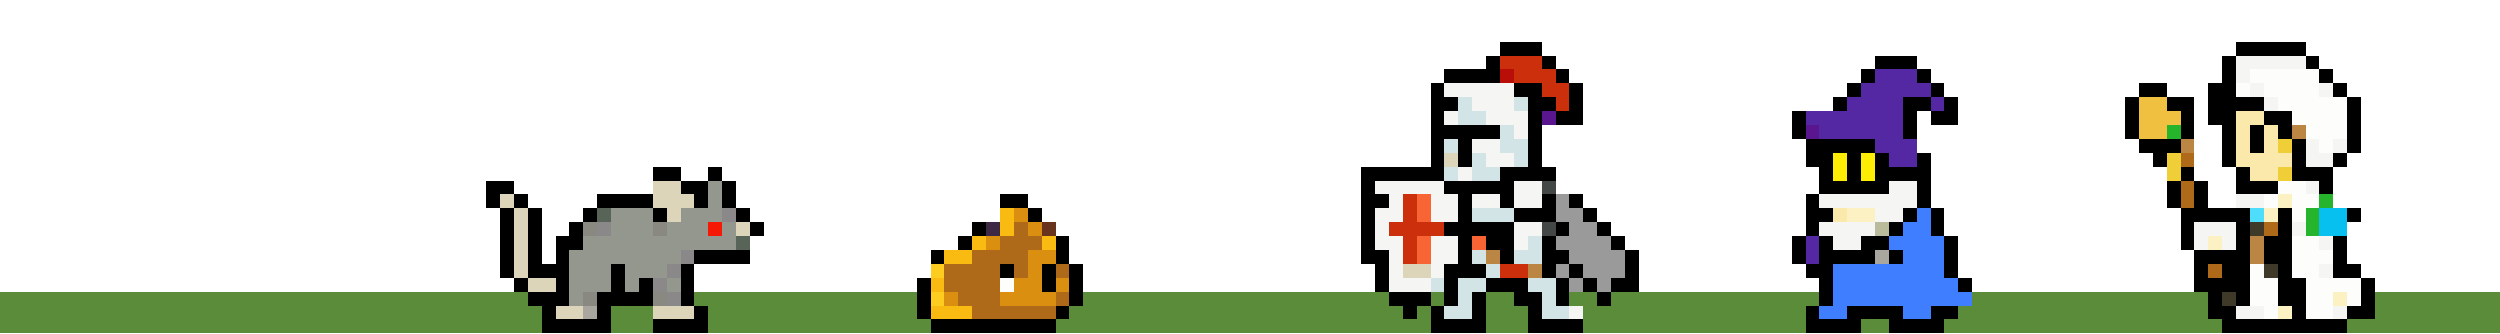
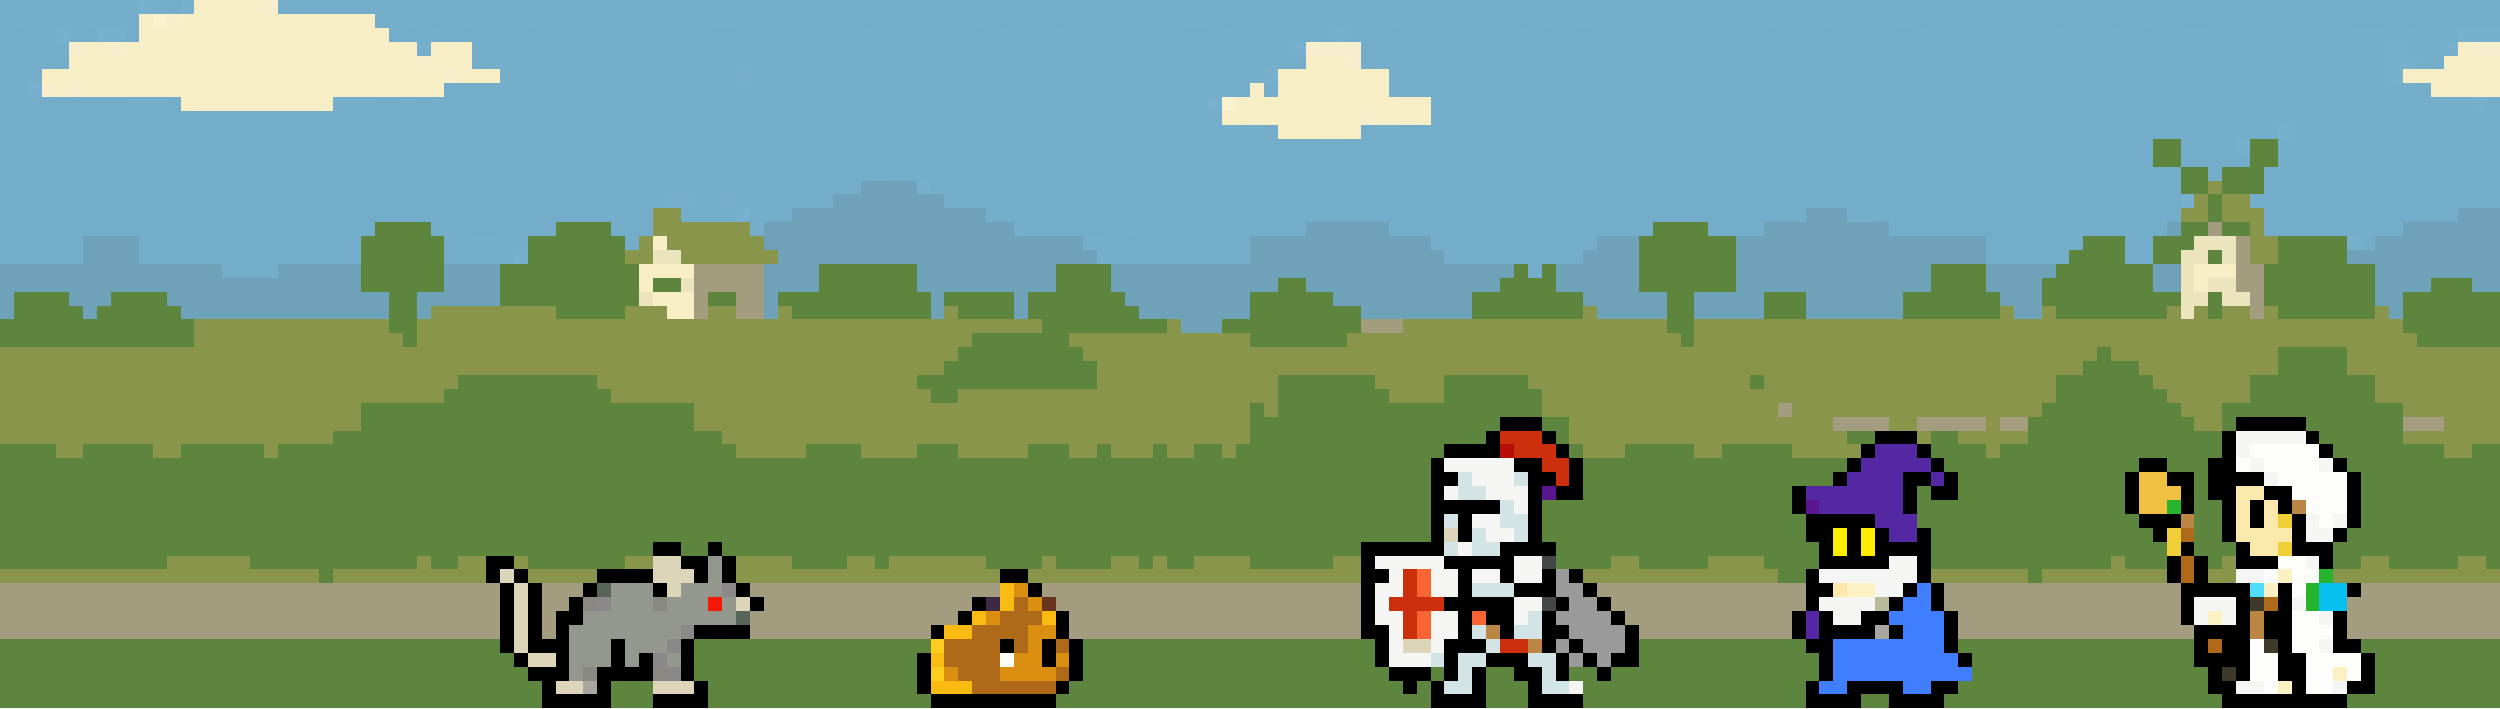
- <svg xmlns="http://www.w3.org/2000/svg" viewBox="0 0 180 24" width="960" height="128" shape-rendering="crispEdges">
+ <svg xmlns="http://www.w3.org/2000/svg" viewBox="0 0 180 51" width="960" height="272" shape-rendering="crispEdges">
  <defs>
    <filter id="flash">
      <feFlood flood-color="#ffffff" />
      <feComposite operator="in" in2="SourceAlpha" />
    </filter>
    <filter id="hit" color-interpolation-filters="sRGB">
      <feComponentTransfer>
        <feFuncR type="gamma" exponent="0.6" />
        <feFuncG type="gamma" exponent="0.6" />
        <feFuncB type="gamma" exponent="0.6" />
      </feComponentTransfer>
    </filter>
+     <g id="bg">
+       <path fill="#5e853d" d="M185 10h2v2h-2zM192 10h2v2h-2zM187 12h2v2h-2zM190 12h3v2h-3zM189 14h1v2h-1zM226 15h1v1h-1zM21 16h5v1h-5zM57 16h4v1h-4zM70 16h4v1h-4zM149 16h4v1h-4zM187 16h2v1h-2zM190 16h2v1h-2zM224 16h4v1h-4zM20 17h8v3h-8zM56 17h6v4h-6zM68 17h7v2h-7zM148 17h7v4h-7zM180 17h3v1h-3zM185 17h3v1h-3zM194 17h5v2h-5zM222 17h8v3h-8zM179 18h4v1h-4zM185 18h2v1h-2zM189 18h1v1h-1zM6 19h3v2h-3zM66 19h10v3h-10zM89 19h7v2h-7zM106 19h4v2h-4zM139 19h1v1h-1zM141 19h1v1h-1zM169 19h4v2h-4zM178 19h7v1h-7zM193 19h8v3h-8zM21 20h7v1h-7zM77 20h2v1h-2zM122 20h2v1h-2zM138 20h4v1h-4zM177 20h8v1h-8zM205 20h3v1h-3zM222 20h7v1h-7zM2 21h9v2h-9zM13 21h4v2h-4zM23 21h2v3h-2zM31 21h4v1h-4zM38 21h4v1h-4zM58 21h2v3h-2zM81 21h2v1h-2zM86 21h11v1h-11zM98 21h5v1h-5zM104 21h7v1h-7zM120 21h6v1h-6zM136 21h8v2h-8zM150 21h2v3h-2zM157 21h3v2h-3zM167 21h7v2h-7zM177 21h10v1h-10zM189 21h1v2h-1zM203 21h8v3h-8zM214 21h5v2h-5zM225 21h2v3h-2zM232 21h4v1h-4zM31 22h5v1h-5zM37 22h6v1h-6zM70 22h5v1h-5zM87 22h10v1h-10zM99 22h4v1h-4zM104 22h8v1h-8zM120 22h8v1h-8zM178 22h8v1h-8zM194 22h7v1h-7zM233 22h3v1h-3zM30 23h14v2h-14zM105 23h9v1h-9zM118 23h10v1h-10zM212 23h9v1h-9zM23 24h1v1h-1zM59 24h1v1h-1zM100 24h7v1h-7zM120 24h7v1h-7zM151 24h1v1h-1zM204 24h7v1h-7zM213 24h8v1h-8zM226 24h1v1h-1zM99 25h9v1h-9zM181 25h1v1h-1zM194 25h5v2h-5zM98 26h11v1h-11zM180 26h4v1h-4zM0 27h8v1h-8zM17 27h4v2h-4zM63 27h10v1h-10zM96 27h13v1h-13zM122 27h7v1h-7zM134 27h6v1h-6zM156 27h1v1h-1zM178 27h7v1h-7zM192 27h9v2h-9zM223 27h4v1h-4zM233 27h7v1h-7zM0 28h9v2h-9zM62 28h12v1h-12zM97 28h2v1h-2zM122 28h8v1h-8zM134 28h7v1h-7zM178 28h8v1h-8zM223 28h5v1h-5zM232 28h8v1h-8zM15 29h6v1h-6zM56 29h24v2h-24zM120 29h1v1h-1zM122 29h19v1h-19zM177 29h10v1h-10zM190 29h13v2h-13zM221 29h19v1h-19zM0 30h10v1h-10zM13 30h10v2h-10zM120 30h23v2h-23zM176 30h12v1h-12zM219 30h21v3h-21zM0 31h11v1h-11zM54 31h28v1h-28zM163 31h2v1h-2zM169 31h2v1h-2zM176 31h27v1h-27zM0 32h27v1h-27zM29 32h5v1h-5zM36 32h5v1h-5zM43 32h6v1h-6zM50 32h33v1h-33zM88 32h4v1h-4zM96 32h3v1h-3zM104 32h3v1h-3zM109 32h1v1h-1zM113 32h1v1h-1zM116 32h2v1h-2zM119 32h25v1h-25zM147 32h5v1h-5zM154 32h5v1h-5zM165 32h1v1h-1zM167 32h6v1h-6zM174 32h32v1h-32zM208 32h7v1h-7zM216 32h2v1h-2zM0 33h164v1h-164zM165 33h75v1h-75zM0 34h240v5h-240zM0 39h231v1h-231zM232 39h2v1h-2zM239 39h1v1h-1zM0 40h4v1h-4zM11 40h12v1h-12zM24 40h18v1h-18zM48 40h12v1h-12zM61 40h2v1h-2zM68 40h7v1h-7zM87 40h4v1h-4zM93 40h1v1h-1zM101 40h4v1h-4zM106 40h4v1h-4zM112 40h1v1h-1zM114 40h2v1h-2zM120 40h6v1h-6zM128 40h1v1h-1zM135 40h1v1h-1zM137 40h9v1h-9zM148 40h5v1h-5zM157 40h11v1h-11zM169 40h13v1h-13zM183 40h3v1h-3zM188 40h2v1h-2zM195 40h1v1h-1zM197 40h3v1h-3zM202 40h5v1h-5zM209 40h5v1h-5zM218 40h1v1h-1zM220 40h1v1h-1zM224 40h2v1h-2zM53 41h1v1h-1zM158 41h3v1h-3zM176 41h1v1h-1zM0 46h240v5h-240z" />
+       <path fill="#6da2b9" d="M92 13h4v1h-4zM9 14h4v1h-4zM90 14h8v1h-8zM232 14h4v1h-4zM4 15h11v1h-11zM87 15h14v1h-14zM160 15h3v1h-3zM207 15h3v1h-3zM230 15h8v1h-8zM4 16h14v1h-14zM85 16h18v1h-18zM124 16h6v1h-6zM157 16h9v1h-9zM186 16h1v1h-1zM203 16h11v1h-11zM228 16h12v1h-12zM0 17h20v2h-20zM28 17h1v1h-1zM36 17h4v2h-4zM85 17h23v1h-23zM120 17h13v1h-13zM145 17h3v1h-3zM155 17h18v2h-18zM201 17h15v1h-15zM230 17h10v3h-10zM28 18h2v1h-2zM86 18h23v1h-23zM120 18h14v1h-14zM144 18h4v1h-4zM199 18h23v1h-23zM0 19h6v2h-6zM9 19h11v1h-11zM28 19h18v1h-18zM50 19h6v1h-6zM62 19h4v2h-4zM85 19h4v2h-4zM96 19h10v2h-10zM110 19h29v1h-29zM142 19h6v2h-6zM155 19h14v2h-14zM173 19h5v1h-5zM185 19h2v2h-2zM201 19h21v1h-21zM9 20h12v1h-12zM28 20h28v1h-28zM110 20h12v1h-12zM124 20h14v1h-14zM173 20h4v1h-4zM201 20h4v1h-4zM208 20h14v1h-14zM229 20h11v1h-11zM0 21h2v2h-2zM11 21h2v2h-2zM17 21h6v1h-6zM25 21h6v2h-6zM35 21h3v1h-3zM42 21h16v1h-16zM60 21h6v1h-6zM85 21h1v2h-1zM97 21h1v2h-1zM103 21h1v2h-1zM111 21h9v1h-9zM126 21h10v1h-10zM144 21h6v1h-6zM152 21h5v2h-5zM160 21h7v2h-7zM174 21h3v1h-3zM201 21h2v1h-2zM211 21h3v2h-3zM219 21h6v2h-6zM227 21h5v2h-5zM236 21h4v1h-4zM18 22h5v1h-5zM36 22h1v1h-1zM43 22h15v1h-15zM60 22h1v1h-1zM112 22h8v1h-8zM128 22h8v1h-8zM145 22h5v1h-5zM175 22h2v1h-2zM202 22h1v1h-1zM237 22h3v1h-3zM115 23h3v1h-3zM211 23h1v1h-1z" />
+       <path fill="#73adca" d="M0 0h6v1h-6zM7 0h1v1h-1zM9 0h2v1h-2zM12 0h10v1h-10zM23 0h8v1h-8zM33 0h1v1h-1zM42 0h1v1h-1zM50 0h3v1h-3zM54 0h3v1h-3zM64 0h1v1h-1zM68 0h2v1h-2zM72 0h5v1h-5zM78 0h3v1h-3zM89 0h1v1h-1zM110 0h2v1h-2zM115 0h1v1h-1zM120 0h2v1h-2zM127 0h2v1h-2zM132 0h3v1h-3zM146 0h11v1h-11zM158 0h1v1h-1zM169 0h5v1h-5zM179 0h5v1h-5zM185 0h22v1h-22zM210 0h1v1h-1zM219 0h1v1h-1zM221 0h1v1h-1zM225 0h5v1h-5zM0 1h10v1h-10zM11 1h7v1h-7zM19 1h12v1h-12zM39 1h1v2h-1zM57 1h2v1h-2zM60 1h3v1h-3zM69 1h9v1h-9zM92 1h1v1h-1zM101 1h2v1h-2zM106 1h1v1h-1zM108 1h2v3h-2zM118 1h1v1h-1zM131 1h2v1h-2zM139 1h2v1h-2zM142 1h1v1h-1zM145 1h12v1h-12zM168 1h3v1h-3zM178 1h3v1h-3zM182 1h1v1h-1zM187 1h17v1h-17zM209 1h1v1h-1zM221 1h4v2h-4zM226 1h1v1h-1zM229 1h1v1h-1zM0 2h8v2h-8zM12 2h6v1h-6zM19 2h13v1h-13zM36 2h1v1h-1zM58 2h3v1h-3zM62 2h2v1h-2zM68 2h10v1h-10zM81 2h2v1h-2zM94 2h1v1h-1zM100 2h2v1h-2zM115 2h2v1h-2zM124 2h1v1h-1zM130 2h3v1h-3zM140 2h18v1h-18zM161 2h1v1h-1zM166 2h2v2h-2zM169 2h2v1h-2zM179 2h3v1h-3zM184 2h1v1h-1zM189 2h10v1h-10zM202 2h1v1h-1zM11 3h20v1h-20zM32 3h1v1h-1zM64 3h1v2h-1zM67 3h7v1h-7zM75 3h1v1h-1zM79 3h1v1h-1zM93 3h2v1h-2zM96 3h1v1h-1zM113 3h3v1h-3zM121 3h1v1h-1zM128 3h3v1h-3zM136 3h1v1h-1zM141 3h3v1h-3zM145 3h1v1h-1zM147 3h9v1h-9zM161 3h2v1h-2zM171 3h2v1h-2zM176 3h3v1h-3zM180 3h3v1h-3zM185 3h1v1h-1zM189 3h12v1h-12zM224 3h1v1h-1zM0 4h6v1h-6zM7 4h1v1h-1zM10 4h10v1h-10zM21 4h10v1h-10zM34 4h1v1h-1zM67 4h8v1h-8zM92 4h5v1h-5zM104 4h1v1h-1zM110 4h1v1h-1zM112 4h2v1h-2zM115 4h2v1h-2zM122 4h2v1h-2zM128 4h1v1h-1zM143 4h6v1h-6zM151 4h1v1h-1zM153 4h3v1h-3zM159 4h6v1h-6zM166 4h4v1h-4zM172 4h4v1h-4zM178 4h2v1h-2zM182 4h2v1h-2zM189 4h4v1h-4zM195 4h1v1h-1zM197 4h4v1h-4zM205 4h1v1h-1zM0 5h4v1h-4zM7 5h2v1h-2zM10 5h8v1h-8zM22 5h9v1h-9zM68 5h8v1h-8zM93 5h3v1h-3zM97 5h1v1h-1zM110 5h2v1h-2zM114 5h4v1h-4zM143 5h8v1h-8zM155 5h1v1h-1zM159 5h15v1h-15zM179 5h5v1h-5zM189 5h2v1h-2zM200 5h1v1h-1zM6 6h11v1h-11zM21 6h2v1h-2zM24 6h8v1h-8zM62 6h6v1h-6zM69 6h7v1h-7zM107 6h1v2h-1zM116 6h4v1h-4zM121 6h1v1h-1zM131 6h2v1h-2zM145 6h5v1h-5zM151 6h1v1h-1zM157 6h17v1h-17zM182 6h3v1h-3zM189 6h3v1h-3zM198 6h1v1h-1zM204 6h1v1h-1zM228 6h2v1h-2zM7 7h5v1h-5zM13 7h4v1h-4zM20 7h12v1h-12zM33 7h6v1h-6zM42 7h1v1h-1zM57 7h2v1h-2zM60 7h1v1h-1zM62 7h15v1h-15zM94 7h1v1h-1zM113 7h3v1h-3zM145 7h2v1h-2zM149 7h1v1h-1zM156 7h10v1h-10zM167 7h7v2h-7zM182 7h4v1h-4zM190 7h2v1h-2zM203 7h2v1h-2zM209 7h1v1h-1zM217 7h1v1h-1zM220 7h5v1h-5zM226 7h4v1h-4zM239 7h1v3h-1zM0 8h2v1h-2zM3 8h1v1h-1zM8 8h3v1h-3zM12 8h45v1h-45zM58 8h19v1h-19zM102 8h1v1h-1zM104 8h1v1h-1zM110 8h4v1h-4zM116 8h2v1h-2zM145 8h1v1h-1zM148 8h2v1h-2zM157 8h9v1h-9zM177 8h2v1h-2zM182 8h5v1h-5zM191 8h2v2h-2zM198 8h7v1h-7zM212 8h2v1h-2zM216 8h14v1h-14zM235 8h1v2h-1zM0 9h4v1h-4zM8 9h1v1h-1zM11 9h3v1h-3zM15 9h3v1h-3zM19 9h57v1h-57zM90 9h2v1h-2zM98 9h1v1h-1zM100 9h1v2h-1zM104 9h13v1h-13zM121 9h1v1h-1zM128 9h1v1h-1zM131 9h2v1h-2zM147 9h2v1h-2zM157 9h6v2h-6zM164 9h2v1h-2zM167 9h8v1h-8zM178 9h1v1h-1zM180 9h7v1h-7zM199 9h4v1h-4zM204 9h2v1h-2zM211 9h18v1h-18zM232 9h1v1h-1zM0 10h5v1h-5zM12 10h64v1h-64zM89 10h1v1h-1zM92 10h2v1h-2zM95 10h3v1h-3zM102 10h17v1h-17zM120 10h5v1h-5zM127 10h5v1h-5zM133 10h6v1h-6zM140 10h1v1h-1zM143 10h1v1h-1zM146 10h2v2h-2zM152 10h1v2h-1zM164 10h12v1h-12zM178 10h7v1h-7zM188 10h3v1h-3zM194 10h1v1h-1zM197 10h11v1h-11zM210 10h18v1h-18zM230 10h5v1h-5zM238 10h2v3h-2zM0 11h4v1h-4zM5 11h1v1h-1zM12 11h2v1h-2zM15 11h63v1h-63zM86 11h3v1h-3zM91 11h3v1h-3zM95 11h2v1h-2zM98 11h4v1h-4zM103 11h32v1h-32zM136 11h7v1h-7zM155 11h3v1h-3zM159 11h4v1h-4zM165 11h13v1h-13zM179 11h6v1h-6zM187 11h5v1h-5zM195 11h1v1h-1zM197 11h32v1h-32zM230 11h4v1h-4zM0 12h11v1h-11zM12 12h6v1h-6zM19 12h45v1h-45zM65 12h13v1h-13zM84 12h9v1h-9zM94 12h2v1h-2zM97 12h4v1h-4zM102 12h50v1h-50zM153 12h10v1h-10zM165 12h22v1h-22zM189 12h1v1h-1zM193 12h1v1h-1zM195 12h32v1h-32zM229 12h4v1h-4zM234 12h2v1h-2zM0 13h12v1h-12zM13 13h1v1h-1zM15 13h1v1h-1zM18 13h3v1h-3zM23 13h33v1h-33zM57 13h4v1h-4zM64 13h9v1h-9zM75 13h3v1h-3zM84 13h8v1h-8zM97 13h3v1h-3zM103 13h5v1h-5zM109 13h34v1h-34zM144 13h2v1h-2zM147 13h3v1h-3zM152 13h8v1h-8zM162 13h3v1h-3zM166 13h15v1h-15zM182 13h5v1h-5zM193 13h32v1h-32zM228 13h8v1h-8zM239 13h1v2h-1zM0 14h7v1h-7zM13 14h2v1h-2zM17 14h8v1h-8zM26 14h31v1h-31zM59 14h4v1h-4zM65 14h11v1h-11zM84 14h6v1h-6zM98 14h2v1h-2zM101 14h24v1h-24zM128 14h18v1h-18zM148 14h2v1h-2zM151 14h9v1h-9zM162 14h1v1h-1zM166 14h21v1h-21zM192 14h33v1h-33zM227 14h5v1h-5zM236 14h1v1h-1zM0 15h4v2h-4zM15 15h4v1h-4zM20 15h7v1h-7zM28 15h35v1h-35zM65 15h9v1h-9zM76 15h1v1h-1zM79 15h1v1h-1zM84 15h3v1h-3zM101 15h2v1h-2zM107 15h53v1h-53zM165 15h22v1h-22zM193 15h14v1h-14zM210 15h16v1h-16zM227 15h1v1h-1zM229 15h1v1h-1zM238 15h2v1h-2zM18 16h3v1h-3zM27 16h27v1h-27zM56 16h1v1h-1zM61 16h1v1h-1zM64 16h6v1h-6zM74 16h3v1h-3zM104 16h7v1h-7zM112 16h12v1h-12zM130 16h19v1h-19zM153 16h4v1h-4zM166 16h20v1h-20zM193 16h10v1h-10zM214 16h10v1h-10zM29 17h7v1h-7zM40 17h14v1h-14zM66 17h2v1h-2zM75 17h1v1h-1zM110 17h10v2h-10zM133 17h12v1h-12zM173 17h7v1h-7zM183 17h2v1h-2zM200 17h1v1h-1zM216 17h6v1h-6zM30 18h6v1h-6zM40 18h16v1h-16zM62 18h4v1h-4zM134 18h2v1h-2zM137 18h4v1h-4zM142 18h2v1h-2zM173 18h3v1h-3zM177 18h2v1h-2zM183 18h1v1h-1zM46 19h4v1h-4zM140 19h1v1h-1z" />
+       <path fill="#75aeca" d="M6 0h1v1h-1zM8 0h1v1h-1zM22 0h1v1h-1zM31 0h2v1h-2zM34 0h6v1h-6zM41 0h1v1h-1zM53 0h1v1h-1zM57 0h7v1h-7zM65 0h3v1h-3zM71 0h1v1h-1zM94 0h1v1h-1zM96 0h1v3h-1zM103 0h4v1h-4zM116 0h2v1h-2zM119 0h1v1h-1zM122 0h2v1h-2zM126 0h1v1h-1zM129 0h3v1h-3zM207 0h3v1h-3zM211 0h1v1h-1zM220 0h1v1h-1zM222 0h3v1h-3zM231 0h1v1h-1zM10 1h1v2h-1zM31 1h8v1h-8zM59 1h1v1h-1zM63 1h6v1h-6zM98 1h1v1h-1zM100 1h1v1h-1zM103 1h2v1h-2zM110 1h1v2h-1zM113 1h1v1h-1zM119 1h12v1h-12zM181 1h1v1h-1zM204 1h5v1h-5zM225 1h1v1h-1zM227 1h2v1h-2zM18 2h1v1h-1zM32 2h2v1h-2zM35 2h1v1h-1zM61 2h1v1h-1zM64 2h4v1h-4zM99 2h1v1h-1zM102 2h1v1h-1zM104 2h1v2h-1zM106 2h1v1h-1zM113 2h2v1h-2zM117 2h5v1h-5zM123 2h1v1h-1zM127 2h3v1h-3zM134 2h1v1h-1zM201 2h1v1h-1zM203 2h3v2h-3zM225 2h4v1h-4zM8 3h1v1h-1zM31 3h1v1h-1zM33 3h2v1h-2zM60 3h1v1h-1zM65 3h2v2h-2zM84 3h1v1h-1zM99 3h3v1h-3zM107 3h1v1h-1zM110 3h2v1h-2zM116 3h5v1h-5zM122 3h1v1h-1zM131 3h2v1h-2zM137 3h1v1h-1zM225 3h3v1h-3zM229 3h1v1h-1zM31 4h3v1h-3zM103 4h1v1h-1zM106 4h1v2h-1zM108 4h2v2h-2zM114 4h1v1h-1zM117 4h5v1h-5zM129 4h5v1h-5zM181 4h1v1h-1zM201 4h1v1h-1zM204 4h1v1h-1zM225 4h4v1h-4zM31 5h2v1h-2zM66 5h2v1h-2zM112 5h2v1h-2zM118 5h3v1h-3zM130 5h4v1h-4zM197 5h1v1h-1zM226 5h3v1h-3zM231 5h1v1h-1zM234 5h1v1h-1zM23 6h1v1h-1zM68 6h1v1h-1zM95 6h1v1h-1zM104 6h2v1h-2zM109 6h1v1h-1zM111 6h1v2h-1zM113 6h3v1h-3zM130 6h1v1h-1zM133 6h2v1h-2zM137 6h1v1h-1zM193 6h1v1h-1zM200 6h1v1h-1zM202 6h2v1h-2zM224 6h4v1h-4zM230 6h1v1h-1zM19 7h1v1h-1zM32 7h1v1h-1zM39 7h3v1h-3zM54 7h3v1h-3zM59 7h1v1h-1zM61 7h1v1h-1zM105 7h2v1h-2zM108 7h2v1h-2zM134 7h3v1h-3zM188 7h1v1h-1zM192 7h1v1h-1zM202 7h1v1h-1zM205 7h2v1h-2zM218 7h2v1h-2zM225 7h1v1h-1zM234 7h1v1h-1zM57 8h1v1h-1zM105 8h1v1h-1zM107 8h1v1h-1zM114 8h1v1h-1zM135 8h1v1h-1zM187 8h4v2h-4zM196 8h2v1h-2zM206 8h1v2h-1zM233 8h2v2h-2zM236 8h1v1h-1zM10 9h1v2h-1zM103 9h1v1h-1zM117 9h4v1h-4zM129 9h2v1h-2zM133 9h3v1h-3zM137 9h1v1h-1zM146 9h1v1h-1zM195 9h1v1h-1zM198 9h1v1h-1zM231 9h1v1h-1zM8 10h1v1h-1zM91 10h1v1h-1zM119 10h1v1h-1zM125 10h2v1h-2zM132 10h1v1h-1zM139 10h1v1h-1zM187 10h1v1h-1zM195 10h2v1h-2zM237 10h1v1h-1zM7 11h3v1h-3zM11 11h1v2h-1zM135 11h1v1h-1zM148 11h1v1h-1zM158 11h1v1h-1zM194 11h1v2h-1zM196 11h1v1h-1zM234 11h1v1h-1zM236 11h2v1h-2zM18 12h1v1h-1zM227 12h2v1h-2zM233 12h1v1h-1zM12 13h1v1h-1zM14 13h1v1h-1zM16 13h2v1h-2zM21 13h2v1h-2zM56 13h1v1h-1zM61 13h1v1h-1zM73 13h2v1h-2zM100 13h1v1h-1zM108 13h1v1h-1zM143 13h1v1h-1zM146 13h1v1h-1zM150 13h2v1h-2zM160 13h1v1h-1zM165 13h1v1h-1zM181 13h1v1h-1zM225 13h3v1h-3zM7 14h2v1h-2zM15 14h2v1h-2zM25 14h1v1h-1zM57 14h2v1h-2zM64 14h1v1h-1zM76 14h1v1h-1zM125 14h3v1h-3zM146 14h2v1h-2zM225 14h2v1h-2zM19 15h1v1h-1zM27 15h1v1h-1zM63 15h2v1h-2zM74 15h2v1h-2zM103 15h4v1h-4zM163 15h2v1h-2zM228 15h1v1h-1zM26 16h1v1h-1zM54 16h2v2h-2zM62 16h2v1h-2zM84 16h1v1h-1zM103 16h1v1h-1zM111 16h1v1h-1zM62 17h4v1h-4zM108 17h2v1h-2zM66 18h1v1h-1zM109 18h1v1h-1zM136 18h1v1h-1zM141 18h1v1h-1zM176 18h1v1h-1zM184 18h1v1h-1z" />
+       <path fill="#75aecb" d="M11 0h1v1h-1zM70 0h1v1h-1zM77 0h1v1h-1zM81 0h8v1h-8zM90 0h4v1h-4zM95 0h1v1h-1zM97 0h6v1h-6zM107 0h3v1h-3zM112 0h3v1h-3zM118 0h1v1h-1zM124 0h2v1h-2zM135 0h11v1h-11zM157 0h1v1h-1zM160 0h5v1h-5zM166 0h3v1h-3zM174 0h5v1h-5zM184 0h1v1h-1zM230 0h1v1h-1zM232 0h4v1h-4zM237 0h3v2h-3zM18 1h1v1h-1zM78 1h5v1h-5zM85 1h7v1h-7zM93 1h3v1h-3zM97 1h1v1h-1zM99 1h1v1h-1zM105 1h1v2h-1zM107 1h1v2h-1zM111 1h2v2h-2zM114 1h4v1h-4zM133 1h6v1h-6zM141 1h1v1h-1zM143 1h2v1h-2zM157 1h2v1h-2zM160 1h4v1h-4zM166 1h1v1h-1zM171 1h7v1h-7zM183 1h4v1h-4zM230 1h6v1h-6zM8 2h2v1h-2zM11 2h1v1h-1zM78 2h3v1h-3zM83 2h11v1h-11zM95 2h1v2h-1zM97 2h2v2h-2zM103 2h1v1h-1zM122 2h1v1h-1zM125 2h1v1h-1zM133 2h1v1h-1zM135 2h5v1h-5zM159 2h2v1h-2zM162 2h4v1h-4zM168 2h1v1h-1zM172 2h7v1h-7zM182 2h2v1h-2zM185 2h3v1h-3zM199 2h2v1h-2zM206 2h1v1h-1zM229 2h6v1h-6zM236 2h4v1h-4zM9 3h2v1h-2zM74 3h1v1h-1zM76 3h3v1h-3zM80 3h4v1h-4zM85 3h1v1h-1zM87 3h6v1h-6zM102 3h2v1h-2zM105 3h2v1h-2zM112 3h1v1h-1zM133 3h3v1h-3zM138 3h3v1h-3zM144 3h1v1h-1zM146 3h1v1h-1zM156 3h5v1h-5zM163 3h1v1h-1zM168 3h2v1h-2zM174 3h2v1h-2zM179 3h1v1h-1zM183 3h2v1h-2zM186 3h3v1h-3zM201 3h1v1h-1zM228 3h1v1h-1zM230 3h10v1h-10zM6 4h1v1h-1zM8 4h2v1h-2zM20 4h1v1h-1zM75 4h5v1h-5zM82 4h4v1h-4zM87 4h5v1h-5zM97 4h6v1h-6zM105 4h1v1h-1zM107 4h1v2h-1zM111 4h1v1h-1zM134 4h9v2h-9zM149 4h2v1h-2zM152 4h1v1h-1zM156 4h3v1h-3zM171 4h1v1h-1zM176 4h2v1h-2zM180 4h1v1h-1zM184 4h3v1h-3zM188 4h1v1h-1zM193 4h2v1h-2zM196 4h1v1h-1zM229 4h7v1h-7zM237 4h3v1h-3zM4 5h3v1h-3zM9 5h1v1h-1zM18 5h4v1h-4zM76 5h7v1h-7zM84 5h9v1h-9zM96 5h1v1h-1zM98 5h8v1h-8zM151 5h4v1h-4zM156 5h2v1h-2zM174 5h5v1h-5zM184 5h5v1h-5zM191 5h6v1h-6zM198 5h2v1h-2zM201 5h1v2h-1zM229 5h2v1h-2zM232 5h2v1h-2zM235 5h2v1h-2zM238 5h2v1h-2zM2 6h4v1h-4zM17 6h4v1h-4zM76 6h6v1h-6zM83 6h1v1h-1zM85 6h5v1h-5zM91 6h4v1h-4zM96 6h8v1h-8zM106 6h1v1h-1zM108 6h1v1h-1zM110 6h1v2h-1zM112 6h1v2h-1zM135 6h2v1h-2zM138 6h7v1h-7zM150 6h1v1h-1zM152 6h5v1h-5zM174 6h8v1h-8zM185 6h4v1h-4zM192 6h1v1h-1zM194 6h4v1h-4zM199 6h1v1h-1zM231 6h9v1h-9zM2 7h5v1h-5zM12 7h1v1h-1zM17 7h2v1h-2zM77 7h17v1h-17zM95 7h10v1h-10zM116 7h1v1h-1zM133 7h1v1h-1zM137 7h8v1h-8zM147 7h1v1h-1zM150 7h3v1h-3zM154 7h2v1h-2zM176 7h6v1h-6zM186 7h2v1h-2zM189 7h1v1h-1zM193 7h9v1h-9zM207 7h1v1h-1zM230 7h4v1h-4zM235 7h4v1h-4zM2 8h1v1h-1zM4 8h4v2h-4zM11 8h1v1h-1zM77 8h4v1h-4zM82 8h1v1h-1zM84 8h11v1h-11zM96 8h2v1h-2zM99 8h3v1h-3zM103 8h1v1h-1zM106 8h1v1h-1zM108 8h2v1h-2zM115 8h1v1h-1zM133 8h2v1h-2zM136 8h9v1h-9zM146 8h2v1h-2zM150 8h7v1h-7zM166 8h1v2h-1zM174 8h3v1h-3zM179 8h3v1h-3zM193 8h3v1h-3zM205 8h1v1h-1zM207 8h2v1h-2zM230 8h3v1h-3zM237 8h2v1h-2zM9 9h1v2h-1zM14 9h1v1h-1zM18 9h1v1h-1zM76 9h14v1h-14zM92 9h6v1h-6zM99 9h1v1h-1zM101 9h2v1h-2zM136 9h1v1h-1zM138 9h8v1h-8zM149 9h5v1h-5zM156 9h1v2h-1zM175 9h3v1h-3zM179 9h1v1h-1zM193 9h1v1h-1zM196 9h2v1h-2zM203 9h1v1h-1zM207 9h1v1h-1zM210 9h1v1h-1zM229 9h2v1h-2zM236 9h3v1h-3zM5 10h3v1h-3zM11 10h1v1h-1zM76 10h13v1h-13zM90 10h1v1h-1zM94 10h1v2h-1zM98 10h2v1h-2zM101 10h1v1h-1zM141 10h2v1h-2zM144 10h2v1h-2zM148 10h4v1h-4zM153 10h2v2h-2zM176 10h2v1h-2zM209 10h1v1h-1zM228 10h2v1h-2zM235 10h2v1h-2zM4 11h1v1h-1zM6 11h1v1h-1zM10 11h1v1h-1zM14 11h1v1h-1zM78 11h8v1h-8zM89 11h2v1h-2zM97 11h1v1h-1zM102 11h1v1h-1zM143 11h3v1h-3zM149 11h3v1h-3zM163 11h2v2h-2zM178 11h1v1h-1zM229 11h1v1h-1zM235 11h1v1h-1zM64 12h1v1h-1zM78 12h6v2h-6zM93 12h1v1h-1zM96 12h1v1h-1zM101 12h1v1h-1zM152 12h1v1h-1zM236 12h2v1h-2zM62 13h2v1h-2zM101 13h2v1h-2zM161 13h1v1h-1zM236 13h3v1h-3zM63 14h1v1h-1zM77 14h1v1h-1zM80 14h1v1h-1zM83 14h1v1h-1zM100 14h1v1h-1zM150 14h1v1h-1zM160 14h2v1h-2zM163 14h3v1h-3zM238 14h1v1h-1z" />
+       <path fill="#75aecc" d="M159 0h1v2h-1zM165 0h1v1h-1zM83 1h2v1h-2zM164 1h2v1h-2zM167 1h1v1h-1zM158 2h1v1h-1zM171 2h1v1h-1zM188 2h1v1h-1zM86 3h1v2h-1zM164 3h2v1h-2zM170 3h1v2h-1zM173 3h1v1h-1zM80 4h2v1h-2zM165 4h1v1h-1zM187 4h1v1h-1zM236 4h1v1h-1zM158 5h1v1h-1zM1 6h1v1h-1zM82 6h1v1h-1zM84 6h1v1h-1zM90 6h1v1h-1zM0 7h2v1h-2zM148 7h1v1h-1zM153 7h1v1h-1zM166 7h1v1h-1zM174 7h2v1h-2zM81 8h1v1h-1zM83 8h1v1h-1zM95 8h1v1h-1zM98 8h1v1h-1zM209 8h3v1h-3zM214 8h2v1h-2zM154 9h2v1h-2zM163 9h1v2h-1zM208 9h2v1h-2zM155 10h1v1h-1zM208 10h1v1h-1zM81 14h1v1h-1zM80 15h3v1h-3z" />
+       <path fill="#76accc" d="M0 6h1v1h-1z" />
+       <path fill="#76aecc" d="M236 0h1v2h-1zM235 2h1v1h-1zM83 5h1v1h-1zM237 5h1v1h-1zM78 14h2v1h-2zM82 14h1v1h-1zM237 14h1v1h-1z" />
+       <path fill="#77b0cc" d="M40 0h1v1h-1zM43 0h1v1h-1zM34 2h1v1h-1zM37 2h2v1h-2zM126 2h1v1h-1zM207 2h3v1h-3zM123 3h1v1h-1zM202 3h1v1h-1zM206 3h1v1h-1zM202 4h2v1h-2zM224 4h1v1h-1zM121 5h1v1h-1zM202 5h1v1h-1zM32 6h1v1h-1zM117 7h1v1h-1zM208 7h1v1h-1zM194 9h1v1h-1zM191 10h1v1h-1zM96 13h1v1h-1zM187 14h1v1h-1zM83 15h1v1h-1zM199 17h1v1h-1zM67 18h1v1h-1z" />
+       <path fill="#89954a" d="M189 13h1v1h-1zM188 14h1v1h-1zM190 14h2v1h-2zM77 15h2v1h-2zM187 15h2v1h-2zM190 15h3v1h-3zM77 16h7v1h-7zM192 16h1v1h-1zM76 17h1v1h-1zM78 17h7v1h-7zM192 17h2v2h-2zM75 18h2v1h-2zM79 18h7v1h-7zM17 22h1v1h-1zM61 22h9v1h-9zM75 22h3v1h-3zM81 22h2v1h-2zM86 22h1v1h-1zM98 22h1v1h-1zM144 22h1v1h-1zM174 22h1v1h-1zM177 22h1v1h-1zM186 22h1v1h-1zM188 22h1v1h-1zM190 22h2v1h-2zM193 22h1v1h-1zM201 22h1v1h-1zM232 22h1v1h-1zM236 22h1v1h-1zM0 23h23v2h-23zM25 23h5v1h-5zM44 23h14v1h-14zM60 23h45v1h-45zM114 23h1v1h-1zM131 23h19v1h-19zM152 23h51v1h-51zM221 23h1v1h-1zM223 23h2v1h-2zM227 23h13v2h-13zM24 24h6v1h-6zM44 24h15v1h-15zM60 24h40v1h-40zM107 24h13v1h-13zM127 24h24v1h-24zM152 24h52v1h-52zM211 24h2v1h-2zM221 24h5v1h-5zM0 25h99v1h-99zM108 25h73v1h-73zM182 25h12v1h-12zM199 25h41v2h-41zM0 26h98v1h-98zM109 26h71v1h-71zM184 26h10v1h-10zM8 27h9v1h-9zM21 27h42v1h-42zM73 27h23v1h-23zM109 27h13v1h-13zM129 27h5v1h-5zM140 27h16v1h-16zM157 27h21v1h-21zM185 27h7v1h-7zM201 27h22v2h-22zM227 27h6v1h-6zM9 28h8v1h-8zM21 28h41v1h-41zM74 28h23v1h-23zM99 28h23v1h-23zM130 28h4v1h-4zM141 28h37v1h-37zM186 28h6v1h-6zM228 28h4v1h-4zM9 29h6v1h-6zM21 29h35v1h-35zM80 29h40v2h-40zM121 29h1v1h-1zM141 29h17v1h-17zM159 29h18v1h-18zM187 29h3v1h-3zM203 29h18v1h-18zM10 30h3v1h-3zM23 30h33v1h-33zM143 30h19v1h-19zM166 30h2v1h-2zM173 30h1v1h-1zM188 30h2v1h-2zM206 30h13v1h-13zM11 31h2v1h-2zM23 31h31v1h-31zM82 31h38v1h-38zM143 31h20v1h-20zM165 31h4v1h-4zM171 31h5v1h-5zM203 31h16v1h-16zM27 32h2v1h-2zM34 32h2v1h-2zM41 32h2v1h-2zM49 32h1v1h-1zM83 32h5v1h-5zM92 32h4v1h-4zM99 32h5v1h-5zM107 32h2v1h-2zM110 32h3v1h-3zM114 32h2v1h-2zM118 32h1v1h-1zM144 32h3v1h-3zM152 32h2v1h-2zM159 32h6v1h-6zM166 32h1v1h-1zM173 32h1v1h-1zM206 32h2v1h-2zM215 32h1v1h-1zM218 32h1v1h-1zM164 33h1v1h-1zM231 39h1v1h-1zM234 39h5v1h-5zM4 40h7v1h-7zM23 40h1v1h-1zM42 40h6v1h-6zM60 40h1v1h-1zM63 40h5v1h-5zM75 40h12v1h-12zM91 40h2v1h-2zM94 40h7v1h-7zM105 40h1v1h-1zM110 40h2v1h-2zM113 40h1v1h-1zM116 40h4v1h-4zM126 40h2v1h-2zM129 40h6v1h-6zM136 40h1v1h-1zM146 40h2v1h-2zM153 40h4v1h-4zM168 40h1v1h-1zM182 40h1v1h-1zM186 40h2v1h-2zM190 40h5v1h-5zM196 40h1v1h-1zM200 40h2v1h-2zM207 40h2v1h-2zM214 40h4v1h-4zM219 40h1v1h-1zM221 40h3v1h-3zM226 40h14v1h-14zM0 41h53v1h-53zM54 41h104v1h-104zM161 41h15v1h-15zM177 41h63v1h-63z" />
+       <path fill="#a49c7e" d="M189 16h1v1h-1zM191 17h1v2h-1zM80 19h5v2h-5zM191 19h2v2h-2zM80 21h1v2h-1zM83 21h2v2h-2zM192 21h1v2h-1zM128 23h3v1h-3zM222 23h1v1h-1zM158 29h1v1h-1zM162 30h4v1h-4zM168 30h5v1h-5zM174 30h2v1h-2zM203 30h3v1h-3zM0 42h240v4h-240z" />
+       <path fill="#ece4bd" d="M188 17h3v1h-3zM77 18h2v1h-2zM187 18h2v1h-2zM190 18h1v1h-1zM187 19h1v2h-1zM79 20h1v1h-1zM189 20h2v1h-2zM76 21h1v1h-1zM187 21h2v1h-2zM190 21h2v1h-2zM187 22h1v1h-1z" />
+       <path fill="#f6eecd" d="M49 0h1v1h-1zM212 0h1v1h-1zM42 1h1v1h-1zM219 1h2v1h-2zM35 3h1v1h-1zM38 3h1v1h-1zM124 3h4v1h-4zM208 3h2v1h-2zM60 4h1v1h-1zM127 4h1v1h-1zM62 5h1v1h-1zM33 6h1v1h-1zM35 6h1v1h-1zM211 7h1v1h-1zM215 7h2v1h-2zM128 8h1v1h-1z" />
+       <path fill="#f8eec6" d="M44 0h5v1h-5zM213 0h6v1h-6zM40 1h1v1h-1zM43 1h14v1h-14zM210 1h9v1h-9zM40 2h18v1h-18zM210 2h11v1h-11zM36 3h2v1h-2zM39 3h21v1h-21zM61 3h3v2h-3zM207 3h1v1h-1zM210 3h14v1h-14zM35 4h25v1h-25zM124 4h3v1h-3zM206 4h18v1h-18zM33 5h29v1h-29zM63 5h3v1h-3zM122 5h8v2h-8zM203 5h23v1h-23zM34 6h1v1h-1zM36 6h26v1h-26zM120 6h1v1h-1zM205 6h19v1h-19zM43 7h11v1h-11zM119 7h14v1h-14zM210 7h1v1h-1zM212 7h3v1h-3zM118 8h10v1h-10zM129 8h4v1h-4zM122 9h6v1h-6zM77 17h1v1h-1zM76 19h4v1h-4zM188 19h3v1h-3zM76 20h1v1h-1zM188 20h1v1h-1zM77 21h3v1h-3zM78 22h2v1h-2z" />
+       <path fill="#faf2ce" d="M41 1h1v1h-1zM118 7h1v1h-1z" />
+     </g>
    <g id="a0">
      <path fill="#000000" d="M14 12h2v1h-2zM18 12h1v1h-1zM2 13h2v1h-2zM16 13h2v1h-2zM19 13h1v1h-1zM2 14h1v1h-1zM4 14h1v1h-1zM10 14h4v1h-4zM17 14h1v1h-1zM19 14h1v1h-1zM3 15h1v1h-1zM5 15h1v1h-1zM9 15h1v1h-1zM14 15h1v1h-1zM20 15h1v1h-1zM3 16h1v1h-1zM5 16h1v1h-1zM8 16h1v1h-1zM21 16h1v1h-1zM3 17h1v1h-1zM5 17h1v1h-1zM7 17h2v1h-2zM3 18h1v1h-1zM5 18h1v1h-1zM7 18h1v1h-1zM17 18h4v1h-4zM3 19h1v1h-1zM5 19h3v1h-3zM11 19h1v1h-1zM16 19h1v1h-1zM4 20h1v1h-1zM7 20h1v1h-1zM11 20h1v1h-1zM13 20h1v1h-1zM16 20h1v1h-1zM5 21h3v1h-3zM10 21h4v1h-4zM16 21h1v1h-1zM6 22h1v1h-1zM10 22h1v1h-1zM17 22h1v1h-1zM6 23h5v1h-5zM14 23h4v1h-4z" />
      <path fill="#586458" d="M10 15h1v1h-1zM20 17h1v1h-1z" />
      <path fill="#898981" d="M9 16h1v1h-1zM14 16h1v1h-1zM9 21h1v1h-1zM14 21h1v1h-1z" />
      <path fill="#8b888a" d="M19 15h1v1h-1zM10 16h1v1h-1zM16 18h1v1h-1zM15 19h1v1h-1zM14 20h1v1h-1zM15 21h1v1h-1z" />
      <path fill="#94978e" d="M18 13h1v1h-1zM18 14h1v1h-1zM11 15h3v1h-3zM16 15h3v1h-3zM11 16h3v1h-3zM15 16h3v1h-3zM19 16h1v1h-1zM9 17h11v1h-11zM8 18h8v1h-8zM8 19h3v1h-3zM12 19h3v1h-3zM8 20h3v1h-3zM12 20h1v1h-1zM15 20h1v1h-1zM8 21h1v1h-1z" />
      <path fill="#a9a59f" d="M9 22h1v1h-1z" />
      <path fill="#dcd5b9" d="M14 13h2v1h-2zM3 14h1v1h-1zM14 14h3v1h-3zM4 15h1v1h-1zM15 15h1v1h-1zM4 16h1v1h-1zM20 16h1v1h-1zM4 17h1v1h-1zM4 18h1v1h-1zM4 19h1v1h-1zM5 20h2v1h-2zM7 22h2v1h-2zM14 22h3v1h-3z" />
      <path fill="#f51804" d="M18 16h1v1h-1z" />
    </g>
    <clipPath id="a0u">
      <rect x="0" y="0" width="24" height="18" />
    </clipPath>
    <clipPath id="a0l">
      <rect x="0" y="19" width="24" height="5" />
    </clipPath>
    <g id="a1">
      <path fill="#000000" d="M12 14h2v1h-2zM14 15h1v1h-1zM10 16h1v1h-1zM9 17h1v1h-1zM16 17h1v1h-1zM7 18h1v1h-1zM16 18h1v1h-1zM12 19h1v1h-1zM15 19h1v1h-1zM17 19h1v1h-1zM6 20h1v1h-1zM15 20h1v1h-1zM17 20h1v1h-1zM6 21h1v1h-1zM17 21h1v1h-1zM6 22h1v1h-1zM16 22h1v1h-1zM7 23h9v1h-9z" />
      <path fill="#3d2946" d="M11 16h1v1h-1z" />
      <path fill="#69341d" d="M15 16h1v1h-1z" />
      <path fill="#ae6919" d="M13 16h1v1h-1zM12 17h3v1h-3zM10 18h4v1h-4zM8 19h4v1h-4zM13 19h1v1h-1zM16 19h1v1h-1zM8 20h4v1h-4zM9 21h3v1h-3zM16 21h1v1h-1zM10 22h6v1h-6z" />
      <path fill="#da8f11" d="M13 15h1v1h-1zM14 16h1v1h-1zM11 17h1v1h-1zM14 18h2v1h-2zM14 19h1v1h-1zM13 20h2v1h-2zM16 20h1v1h-1zM8 21h1v1h-1zM12 21h4v1h-4z" />
      <path fill="#f9bb11" d="M12 15h1v1h-1zM12 16h1v1h-1zM10 17h1v1h-1zM15 17h1v1h-1zM8 18h2v1h-2zM7 20h1v1h-1zM7 22h3v1h-3z" />
      <path fill="#fccd1f" d="M7 19h1v1h-1zM7 21h1v1h-1z" />
      <path fill="#fdfdfb" d="M12 20h1v1h-1z" />
    </g>
    <clipPath id="a1u">
      <rect x="0" y="0" width="24" height="19" />
    </clipPath>
    <clipPath id="a1l">
      <rect x="0" y="20" width="24" height="4" />
    </clipPath>
    <g id="a2">
      <path fill="#000000" d="M9 3h3v1h-3zM8 4h1v1h-1zM12 4h1v1h-1zM7 5h1v1h-1zM12 5h4v1h-4zM6 6h1v1h-1zM9 6h2v1h-2zM16 6h1v1h-1zM6 7h1v1h-1zM8 7h2v1h-2zM15 7h2v1h-2zM6 8h2v1h-2zM9 8h1v1h-1zM16 8h1v1h-1zM9 9h1v1h-1zM12 9h5v1h-5zM9 10h1v1h-1zM14 10h1v1h-1zM16 10h1v1h-1zM9 11h1v1h-1zM14 11h1v1h-1zM16 11h1v1h-1zM8 12h4v1h-4zM16 12h6v1h-6zM11 13h5v1h-5zM21 13h1v1h-1zM6 14h1v1h-1zM8 14h1v1h-1zM11 14h1v1h-1zM14 14h1v1h-1zM20 14h2v1h-2zM5 15h1v1h-1zM8 15h3v1h-3zM14 15h1v1h-1zM21 15h1v1h-1zM4 16h1v1h-1zM7 16h1v1h-1zM11 16h5v1h-5zM21 16h1v1h-1zM3 17h1v1h-1zM8 17h1v1h-1zM11 17h2v1h-2zM14 17h1v1h-1zM21 17h1v1h-1zM2 18h1v1h-1zM7 18h2v1h-2zM11 18h1v1h-1zM14 18h1v1h-1zM20 18h2v1h-2zM2 19h1v1h-1zM6 19h1v1h-1zM8 19h1v1h-1zM13 19h3v1h-3zM20 19h1v1h-1zM2 20h2v1h-2zM5 20h1v1h-1zM7 20h1v1h-1zM10 20h3v1h-3zM15 20h1v1h-1zM20 20h1v1h-1zM4 21h1v1h-1zM7 21h1v1h-1zM9 21h2v1h-2zM13 21h1v1h-1zM15 21h1v1h-1zM17 21h3v1h-3zM9 22h1v1h-1zM13 22h1v1h-1zM16 22h1v1h-1zM18 22h1v1h-1zM6 23h4v1h-4zM13 23h4v1h-4z" />
      <path fill="#434847" d="M8 13h1v1h-1zM8 16h1v1h-1z" />
      <path fill="#5a168e" d="M8 8h1v1h-1z" />
      <path fill="#b90d08" d="M11 5h1v1h-1z" />
      <path fill="#bb8643" d="M12 18h1v1h-1zM9 19h1v1h-1z" />
      <path fill="#cc2f0c" d="M9 4h3v1h-3zM8 5h3v1h-3zM7 6h2v1h-2zM7 7h1v1h-1zM18 14h1v1h-1zM18 15h1v1h-1zM16 16h4v1h-4zM18 17h1v1h-1zM18 18h1v1h-1zM10 19h2v1h-2z" />
      <path fill="#d3e4e7" d="M10 7h1v1h-1zM14 7h1v1h-1zM13 8h2v1h-2zM11 9h1v1h-1zM10 10h2v1h-2zM15 10h1v1h-1zM10 11h1v1h-1zM13 11h1v1h-1zM12 12h2v1h-2zM15 12h1v1h-1zM11 15h3v1h-3zM9 17h1v1h-1zM9 18h2v1h-2zM13 18h1v1h-1zM12 19h1v1h-1zM8 20h2v1h-2zM13 20h2v1h-2zM16 20h1v1h-1zM8 21h1v1h-1zM14 21h1v1h-1zM7 22h2v1h-2zM14 22h2v1h-2z" />
      <path fill="#dcd5b9" d="M15 11h1v1h-1zM17 19h2v1h-2z" />
      <path fill="currentColor" d="M7 14h1v1h-1zM6 15h2v1h-2zM5 16h2v1h-2zM4 17h4v1h-4zM3 18h4v1h-4zM3 19h3v1h-3zM7 19h1v1h-1zM4 20h1v1h-1zM6 20h1v1h-1z" />
      <path fill="#f5f6f3" d="M11 6h5v1h-5zM11 7h3v1h-3zM10 8h3v1h-3zM15 8h1v1h-1zM10 9h1v1h-1zM12 10h2v1h-2zM11 11h2v1h-2zM14 12h1v1h-1zM9 13h2v1h-2zM16 13h5v1h-5zM9 14h2v1h-2zM12 14h2v1h-2zM15 14h2v1h-2zM19 14h1v1h-1zM15 15h2v1h-2zM19 15h2v1h-2zM9 16h2v1h-2zM20 16h1v1h-1zM10 17h1v1h-1zM15 17h2v1h-2zM19 17h2v1h-2zM15 18h2v1h-2zM19 18h1v1h-1zM16 19h1v1h-1zM19 19h1v1h-1zM17 20h3v1h-3zM6 22h1v1h-1z" />
      <path fill="#f86433" d="M17 14h1v1h-1zM17 15h1v1h-1zM13 17h1v1h-1zM17 17h1v1h-1zM17 18h1v1h-1z" />
    </g>
    <clipPath id="a2u">
      <rect x="0" y="0" width="24" height="13" />
    </clipPath>
    <clipPath id="a2l">
      <rect x="0" y="14" width="24" height="10" />
    </clipPath>
    <g id="a3">
      <path fill="#000000" d="M9 4h3v1h-3zM8 5h1v1h-1zM12 5h1v1h-1zM7 6h1v1h-1zM13 6h1v1h-1zM6 7h1v1h-1zM8 7h2v1h-2zM14 7h1v1h-1zM6 8h2v1h-2zM9 8h1v1h-1zM17 8h1v1h-1zM9 9h1v1h-1zM17 9h1v1h-1zM12 10h5v1h-5zM8 11h1v1h-1zM11 11h1v1h-1zM13 11h1v1h-1zM15 11h2v1h-2zM8 12h4v1h-4zM13 12h1v1h-1zM15 12h1v1h-1zM8 13h1v1h-1zM11 13h5v1h-5zM8 14h1v1h-1zM16 14h1v1h-1zM7 15h1v1h-1zM9 15h1v1h-1zM15 15h2v1h-2zM7 16h1v1h-1zM10 16h1v1h-1zM16 16h1v1h-1zM6 17h1v1h-1zM11 17h2v1h-2zM15 17h1v1h-1zM17 17h1v1h-1zM6 18h1v1h-1zM10 18h1v1h-1zM12 18h4v1h-4zM17 18h1v1h-1zM6 19h1v1h-1zM15 19h2v1h-2zM5 20h1v1h-1zM15 20h1v1h-1zM15 21h1v1h-1zM6 22h2v1h-2zM10 22h4v1h-4zM16 22h1v1h-1zM7 23h4v1h-4zM13 23h4v1h-4z" />
      <path fill="#5428a3" d="M9 5h3v1h-3zM8 6h5v1h-5zM7 7h1v1h-1zM10 7h4v1h-4zM10 8h7v1h-7zM10 9h6v1h-6zM9 10h3v1h-3zM9 11h2v1h-2zM16 17h1v1h-1zM16 18h1v1h-1z" />
      <path fill="#5a168e" d="M16 9h1v1h-1z" />
      <path fill="currentColor" d="M8 15h1v1h-1zM8 16h2v1h-2zM7 17h4v1h-4zM7 18h3v1h-3zM7 19h8v1h-8zM6 20h9v1h-9zM5 21h10v1h-10zM8 22h2v1h-2zM14 22h2v1h-2z" />
      <path fill="#a9a59f" d="M11 18h1v1h-1z" />
      <path fill="#baba9c" d="M11 16h1v1h-1z" />
      <path fill="#f5f6f3" d="M9 13h2v1h-2zM9 14h7v1h-7zM10 15h2v1h-2zM12 16h4v1h-4zM13 17h2v1h-2z" />
      <path fill="#fbe8ab" d="M14 15h1v1h-1z" />
      <path fill="#fbf1c3" d="M12 15h2v1h-2z" />
      <path fill="#fded05" d="M12 11h1v1h-1zM14 11h1v1h-1zM12 12h1v1h-1zM14 12h1v1h-1z" />
    </g>
    <clipPath id="a3u">
      <rect x="0" y="0" width="24" height="14" />
    </clipPath>
    <clipPath id="a3l">
      <rect x="0" y="15" width="24" height="9" />
    </clipPath>
    <g id="a4">
      <path fill="#000000" d="M8 3h5v1h-5zM7 4h1v1h-1zM13 4h1v1h-1zM6 5h1v1h-1zM13 5h1v1h-1zM5 6h1v1h-1zM13 6h2v1h-2zM18 6h2v1h-2zM4 7h1v1h-1zM11 7h4v1h-4zM16 7h2v1h-2zM20 7h1v1h-1zM4 8h1v1h-1zM9 8h2v1h-2zM13 8h2v1h-2zM16 8h1v1h-1zM20 8h1v1h-1zM4 9h1v1h-1zM9 9h1v1h-1zM11 9h1v1h-1zM13 9h1v1h-1zM16 9h1v1h-1zM20 9h1v1h-1zM4 10h1v1h-1zM8 10h1v1h-1zM11 10h1v1h-1zM13 10h1v1h-1zM17 10h3v1h-3zM5 11h1v1h-1zM8 11h1v1h-1zM13 11h1v1h-1zM18 11h1v1h-1zM6 12h3v1h-3zM12 12h1v1h-1zM16 12h1v1h-1zM6 13h1v1h-1zM10 13h3v1h-3zM15 13h1v1h-1zM17 13h1v1h-1zM15 14h1v1h-1zM17 14h1v1h-1zM4 15h1v1h-1zM9 15h1v1h-1zM12 15h5v1h-5zM9 16h1v1h-1zM12 16h1v1h-1zM16 16h1v1h-1zM5 17h1v1h-1zM9 17h2v1h-2zM12 17h1v1h-1zM16 17h1v1h-1zM5 18h1v1h-1zM9 18h2v1h-2zM12 18h4v1h-4zM4 19h2v1h-2zM9 19h1v1h-1zM12 19h2v1h-2zM15 19h1v1h-1zM3 20h1v1h-1zM8 20h2v1h-2zM12 20h4v1h-4zM3 21h1v1h-1zM8 21h2v1h-2zM12 21h1v1h-1zM14 21h1v1h-1zM3 22h2v1h-2zM8 22h1v1h-1zM13 22h2v1h-2zM5 23h9v1h-9z" />
      <path fill="#07c0ef" d="M5 15h2v1h-2zM5 16h2v1h-2z" />
      <path fill="currentColor" d="M18 7h2v1h-2zM17 8h3v1h-3zM18 9h2v1h-2z" />
      <path fill="#26b42c" d="M17 9h1v1h-1zM6 14h1v1h-1zM7 15h1v1h-1zM7 16h1v1h-1z" />
      <path fill="#3f3929" d="M11 16h1v1h-1zM10 19h1v1h-1zM13 21h1v1h-1z" />
      <path fill="#4fddfc" d="M11 15h1v1h-1z" />
      <path fill="#ae6919" d="M16 11h1v1h-1zM16 13h1v1h-1zM16 14h1v1h-1zM10 16h1v1h-1zM14 19h1v1h-1z" />
      <path fill="#bb8643" d="M8 9h1v1h-1zM16 10h1v1h-1zM11 17h1v1h-1zM11 18h1v1h-1z" />
      <path fill="#f0ce38" d="M9 10h1v1h-1zM17 11h1v1h-1zM9 12h1v1h-1zM17 12h1v1h-1z" />
      <path fill="#f5f6f3" d="M8 4h5v1h-5zM12 5h1v1h-1zM6 6h1v1h-1zM11 6h1v1h-1zM10 7h1v1h-1zM5 10h1v1h-1zM7 10h1v1h-1zM6 11h2v1h-2zM7 13h1v1h-1zM11 14h2v1h-2zM8 16h1v1h-1zM13 16h3v1h-3zM6 17h1v1h-1zM13 17h1v1h-1zM15 17h1v1h-1zM6 19h1v1h-1zM5 22h1v1h-1zM11 22h2v1h-2z" />
      <path fill="#fbe8ab" d="M11 8h2v1h-2zM10 9h1v1h-1zM12 9h1v1h-1zM10 10h1v1h-1zM12 10h1v1h-1zM9 11h4v1h-4zM10 12h2v1h-2z" />
      <path fill="#fbf1c3" d="M9 14h1v1h-1zM10 15h1v1h-1zM14 17h1v1h-1zM5 21h1v1h-1zM9 22h1v1h-1z" />
      <path fill="#fdfdfb" d="M7 5h5v1h-5zM7 6h4v1h-4zM12 6h1v1h-1zM5 7h5v1h-5zM5 8h4v1h-4zM5 9h3v1h-3zM6 10h1v1h-1zM8 13h2v1h-2zM7 14h2v1h-2zM10 14h1v1h-1zM8 15h1v1h-1zM7 17h2v1h-2zM6 18h3v1h-3zM7 19h2v1h-2zM11 19h1v1h-1zM4 20h4v1h-4zM10 20h2v1h-2zM4 21h1v1h-1zM6 21h2v1h-2zM10 21h2v1h-2zM6 22h2v1h-2zM10 22h1v1h-1z" />
    </g>
    <clipPath id="a4u">
      <rect x="0" y="0" width="24" height="13" />
    </clipPath>
    <clipPath id="a4l">
      <rect x="0" y="14" width="24" height="10" />
    </clipPath>
    <g id="a5">
      <path fill="#000000" d="M17 7h3v1h-3zM19 8h1v1h-1zM19 9h1v1h-1zM13 10h1v1h-1zM19 10h1v1h-1zM18 11h1v1h-1zM17 12h1v1h-1zM11 13h1v1h-1zM16 13h1v1h-1zM15 14h1v1h-1zM6 15h3v1h-3zM14 15h1v1h-1zM6 16h1v1h-1zM8 16h1v1h-1zM13 16h1v1h-1zM6 17h2v1h-2zM9 17h1v1h-1zM12 17h1v1h-1zM7 18h1v1h-1zM10 18h2v1h-2zM6 19h1v1h-1zM8 19h1v1h-1zM12 19h1v1h-1zM4 20h3v1h-3zM9 20h1v1h-1zM12 20h1v1h-1zM4 21h1v1h-1zM7 21h2v1h-2zM10 21h3v1h-3zM4 22h1v1h-1zM7 22h1v1h-1zM5 23h2v1h-2z" />
      <path fill="#3f3929" d="M8 20h1v1h-1z" />
      <path fill="#69341d" d="M8 18h1v1h-1z" />
      <path fill="#ae6919" d="M7 19h1v1h-1zM7 20h1v1h-1z" />
      <path fill="#d3e4e7" d="M16 8h1v1h-1zM14 13h1v1h-1zM12 16h1v1h-1z" />
      <path fill="#d8d7cb" d="M17 9h2v1h-2zM16 10h3v1h-3zM15 11h3v1h-3zM14 12h3v1h-3zM13 13h1v1h-1zM12 14h3v1h-3zM11 15h3v1h-3zM10 16h2v1h-2zM10 17h2v1h-2z" />
      <path fill="#da8f11" d="M11 19h1v1h-1z" />
      <path fill="#f3cc11" d="M7 16h1v1h-1zM8 17h1v1h-1zM9 18h1v1h-1zM10 20h1v1h-1z" />
      <path fill="#f5f6f3" d="M18 8h1v1h-1zM15 13h1v1h-1zM5 21h1v1h-1z" />
      <path fill="#f9bb11" d="M9 19h2v1h-2zM11 20h1v1h-1zM6 21h1v1h-1zM5 22h2v1h-2z" />
      <path fill="#fdfdfb" d="M17 8h1v1h-1zM15 9h2v1h-2zM14 10h2v1h-2zM13 11h2v1h-2zM12 12h2v1h-2zM12 13h1v1h-1zM10 14h2v1h-2zM9 15h2v1h-2zM9 16h1v1h-1z" />
    </g>
  </defs>
-   <rect x="0" y="21" width="180" height="3" fill="#5a8c3a" />
-   <g transform="translate(33 0)">
+   <use href="#bg" transform="translate(-30 0)" />
+   <g transform="translate(33 27)">
    <g>
      <animate attributeName="visibility" values="visible;hidden" calcMode="discrete" begin="-10s" dur="1s" repeatCount="indefinite" />
      <use href="#a0" />
    </g>
    <g visibility="hidden">
      <animate attributeName="visibility" values="hidden;visible" calcMode="discrete" begin="-10s" dur="1s" repeatCount="indefinite" />
      <g>
        <use href="#a0" clip-path="url(#a0u)" transform="translate(0 1)" />
        <use href="#a0" clip-path="url(#a0l)" />
      </g>
    </g>
  </g>
-   <g transform="translate(60 0)">
+   <g transform="translate(60 27)">
    <g>
      <animate attributeName="visibility" values="visible;hidden" calcMode="discrete" begin="-10s" dur="1s" repeatCount="indefinite" />
      <use href="#a1" />
    </g>
    <g visibility="hidden">
      <animate attributeName="visibility" values="hidden;visible" calcMode="discrete" begin="-10s" dur="1s" repeatCount="indefinite" />
      <g>
        <use href="#a1" clip-path="url(#a1u)" transform="translate(0 1)" />
        <use href="#a1" clip-path="url(#a1l)" />
      </g>
    </g>
  </g>
-   <g transform="translate(96 0)">
+   <g transform="translate(96 27)">
    <g>
      <animate attributeName="visibility" values="visible;hidden" calcMode="discrete" begin="-10s" dur="1s" repeatCount="indefinite" />
      <use href="#a2" transform="translate(24 0) scale(-1 1)" color="#9a9a9a" />
    </g>
    <g visibility="hidden">
      <animate attributeName="visibility" values="hidden;visible" calcMode="discrete" begin="-10s" dur="1s" repeatCount="indefinite" />
      <g color="#9a9a9a">
        <use href="#a2" clip-path="url(#a2u)" transform="translate(0 1) translate(24 0) scale(-1 1)" />
        <use href="#a2" clip-path="url(#a2l)" transform="translate(24 0) scale(-1 1)" />
      </g>
    </g>
  </g>
-   <g transform="translate(123 0)">
+   <g transform="translate(123 27)">
    <g>
      <animate attributeName="visibility" values="visible;hidden" calcMode="discrete" begin="-10s" dur="1s" repeatCount="indefinite" />
      <use href="#a3" transform="translate(24 0) scale(-1 1)" color="#3f7fff" />
    </g>
    <g visibility="hidden">
      <animate attributeName="visibility" values="hidden;visible" calcMode="discrete" begin="-10s" dur="1s" repeatCount="indefinite" />
      <g color="#3f7fff">
        <use href="#a3" clip-path="url(#a3u)" transform="translate(0 1) translate(24 0) scale(-1 1)" />
        <use href="#a3" clip-path="url(#a3l)" transform="translate(24 0) scale(-1 1)" />
      </g>
    </g>
  </g>
-   <g transform="translate(150 0)">
+   <g transform="translate(150 27)">
    <g>
      <animate attributeName="visibility" values="visible;hidden" calcMode="discrete" begin="-10s" dur="1s" repeatCount="indefinite" />
      <use href="#a4" transform="translate(24 0) scale(-1 1)" color="#f0c040" />
    </g>
    <g visibility="hidden">
      <animate attributeName="visibility" values="hidden;visible" calcMode="discrete" begin="-10s" dur="1s" repeatCount="indefinite" />
      <g color="#f0c040">
        <use href="#a4" clip-path="url(#a4u)" transform="translate(0 1) translate(24 0) scale(-1 1)" />
        <use href="#a4" clip-path="url(#a4l)" transform="translate(24 0) scale(-1 1)" />
      </g>
    </g>
  </g>
-   <use href="#a5" transform="translate(6 0)" opacity="0">
+   <use href="#a5" transform="translate(6 27)" opacity="0">
    <animate attributeName="opacity" values="1;1;0" keyTimes="0;0.667;1" begin="-0.3s" dur="0.6s" />
-     <animateTransform attributeName="transform" type="translate" additive="sum" values="0 0;0 0" begin="-0.3s" dur="0.6s" />
+     <animateTransform attributeName="transform" type="translate" additive="sum" values="0 0;0 -15" begin="-0.3s" dur="0.6s" />
  </use>
-   <text x="132" y="13" fill="#ff5050" font-family="monospace" font-size="12" font-weight="bold" opacity="0">
+   <text x="132" y="40" fill="#ff5050" stroke="#000000" stroke-width="1" paint-order="stroke" font-family="monospace" font-size="12" font-weight="bold" opacity="0">
    <animate attributeName="opacity" values="1;1" begin="-0.38s" dur="0.7s" />
-     <animateTransform attributeName="transform" type="translate" values="0 0;0 -3" begin="-0.38s" dur="0.7s" />7</text>
+     <animateTransform attributeName="transform" type="translate" values="0 0;0 -9" begin="-0.38s" dur="0.7s" />7</text>
</svg>
